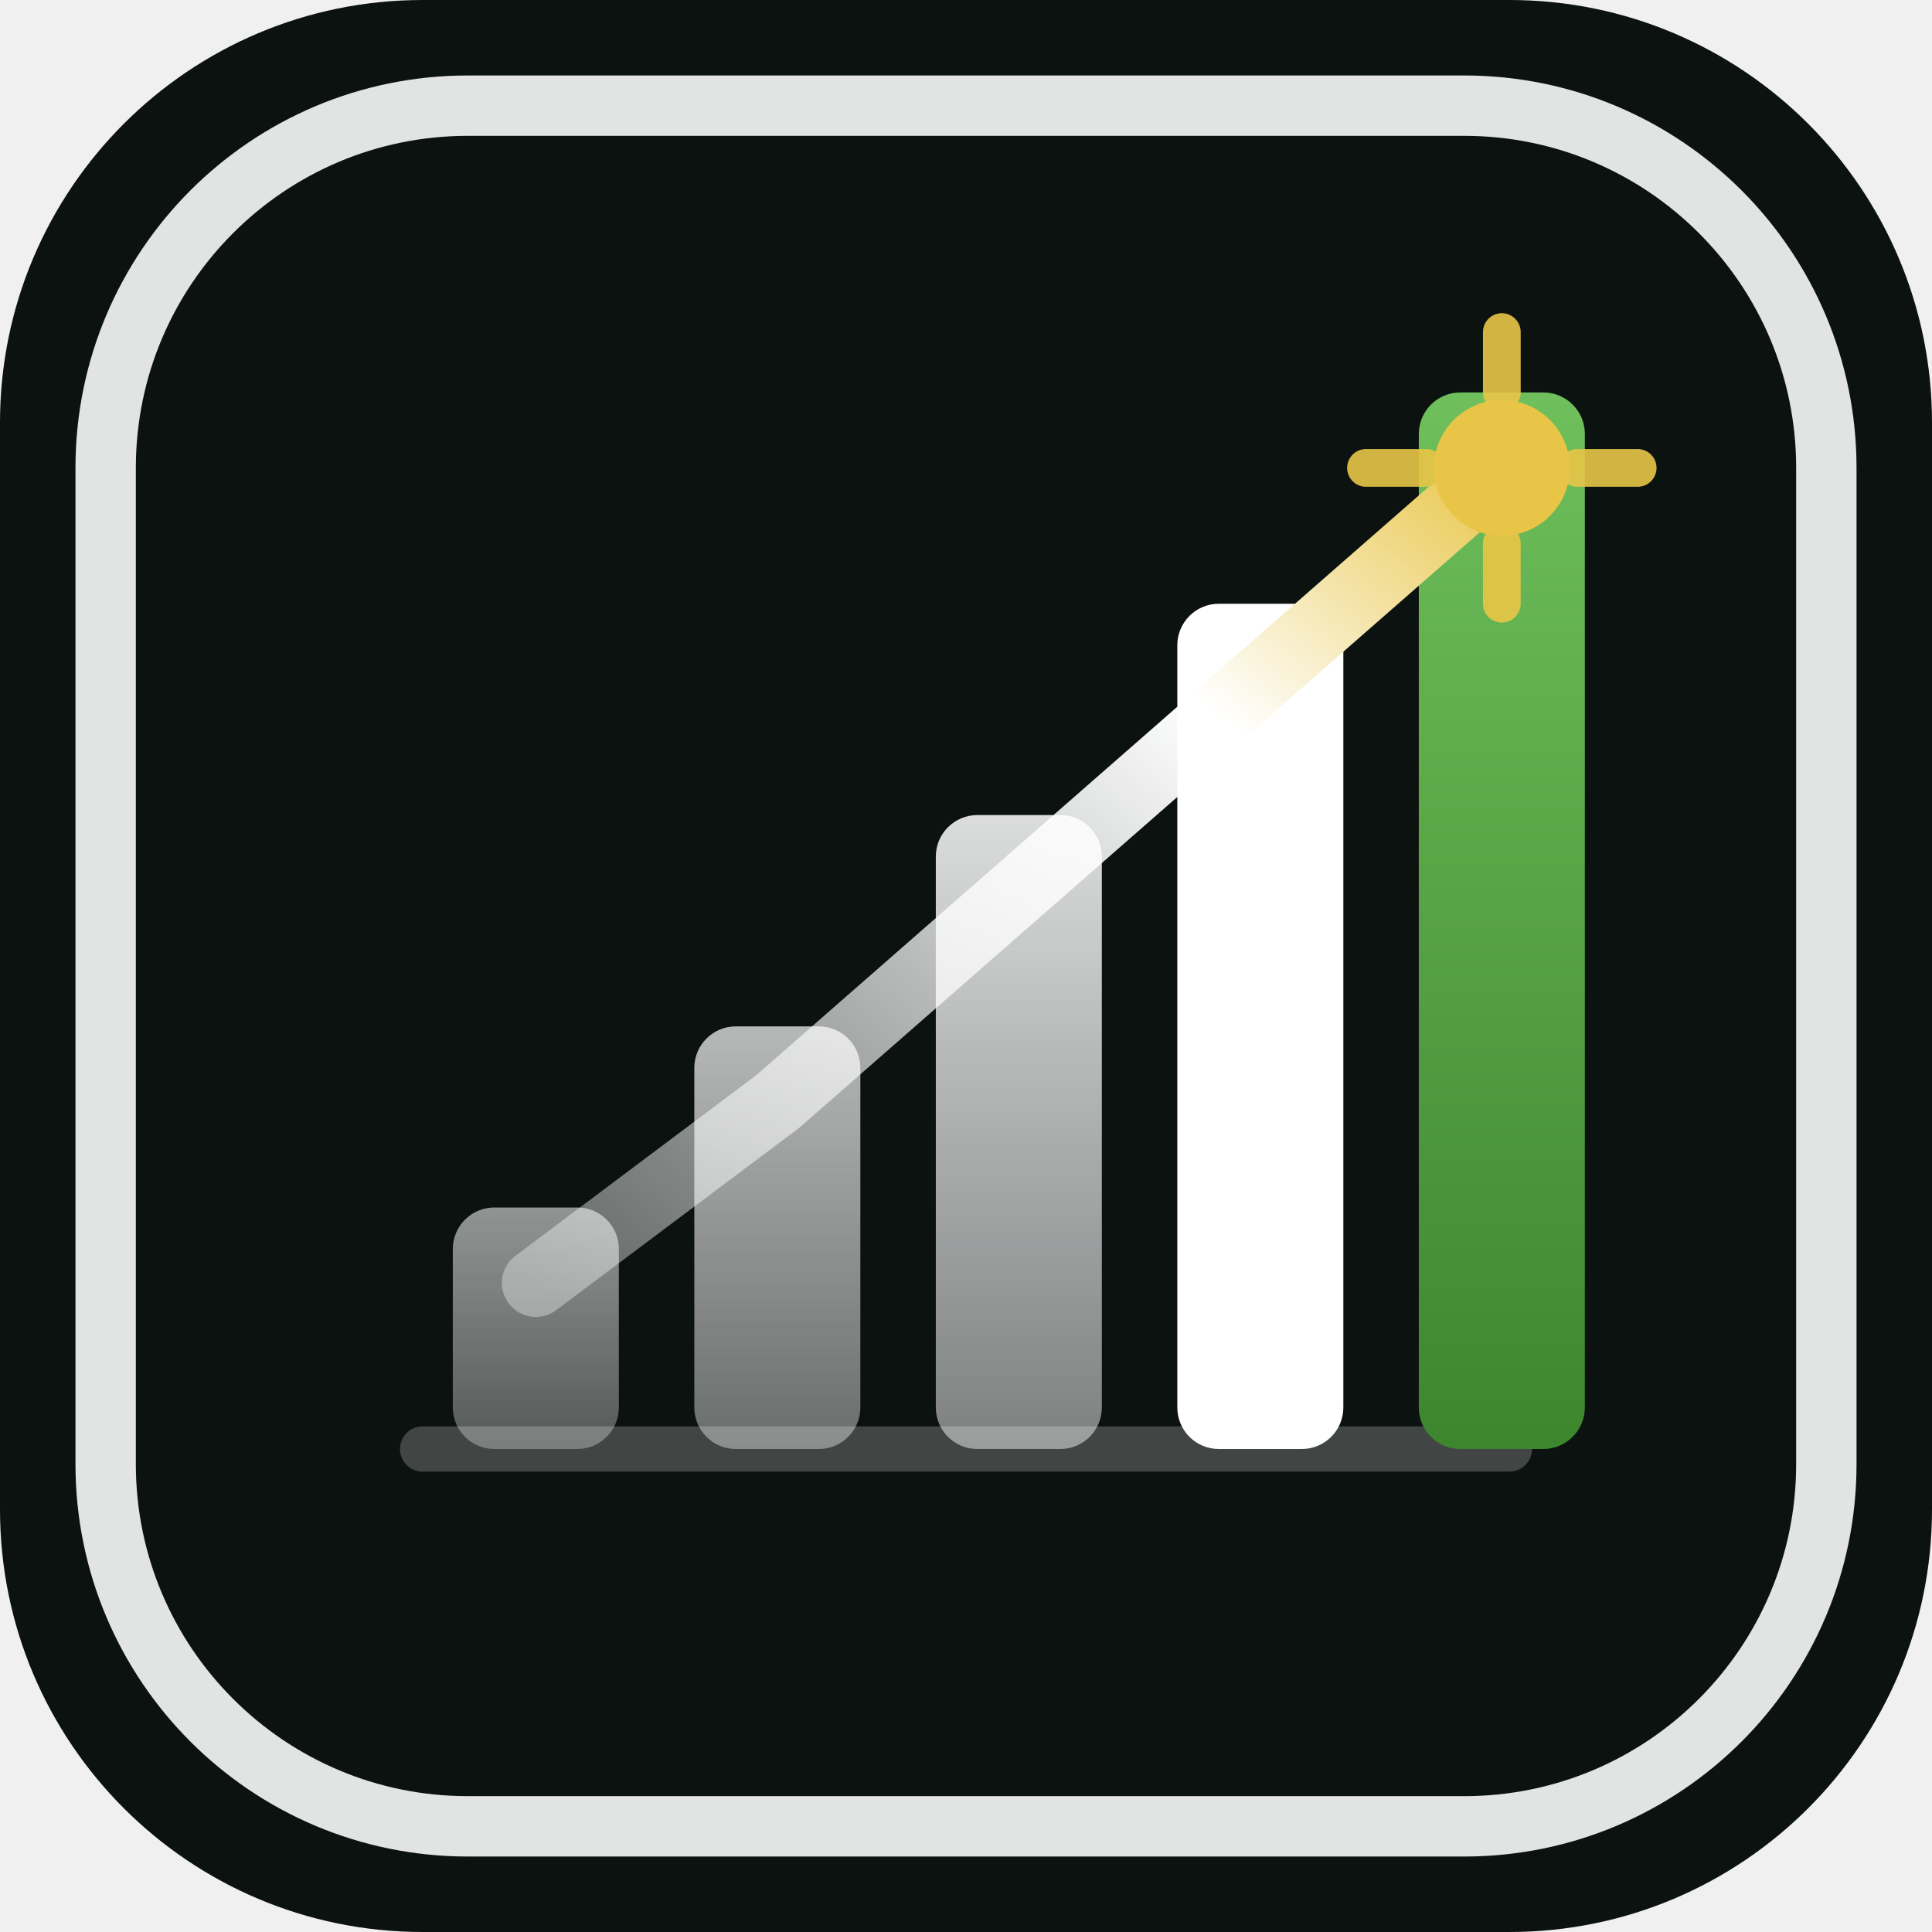
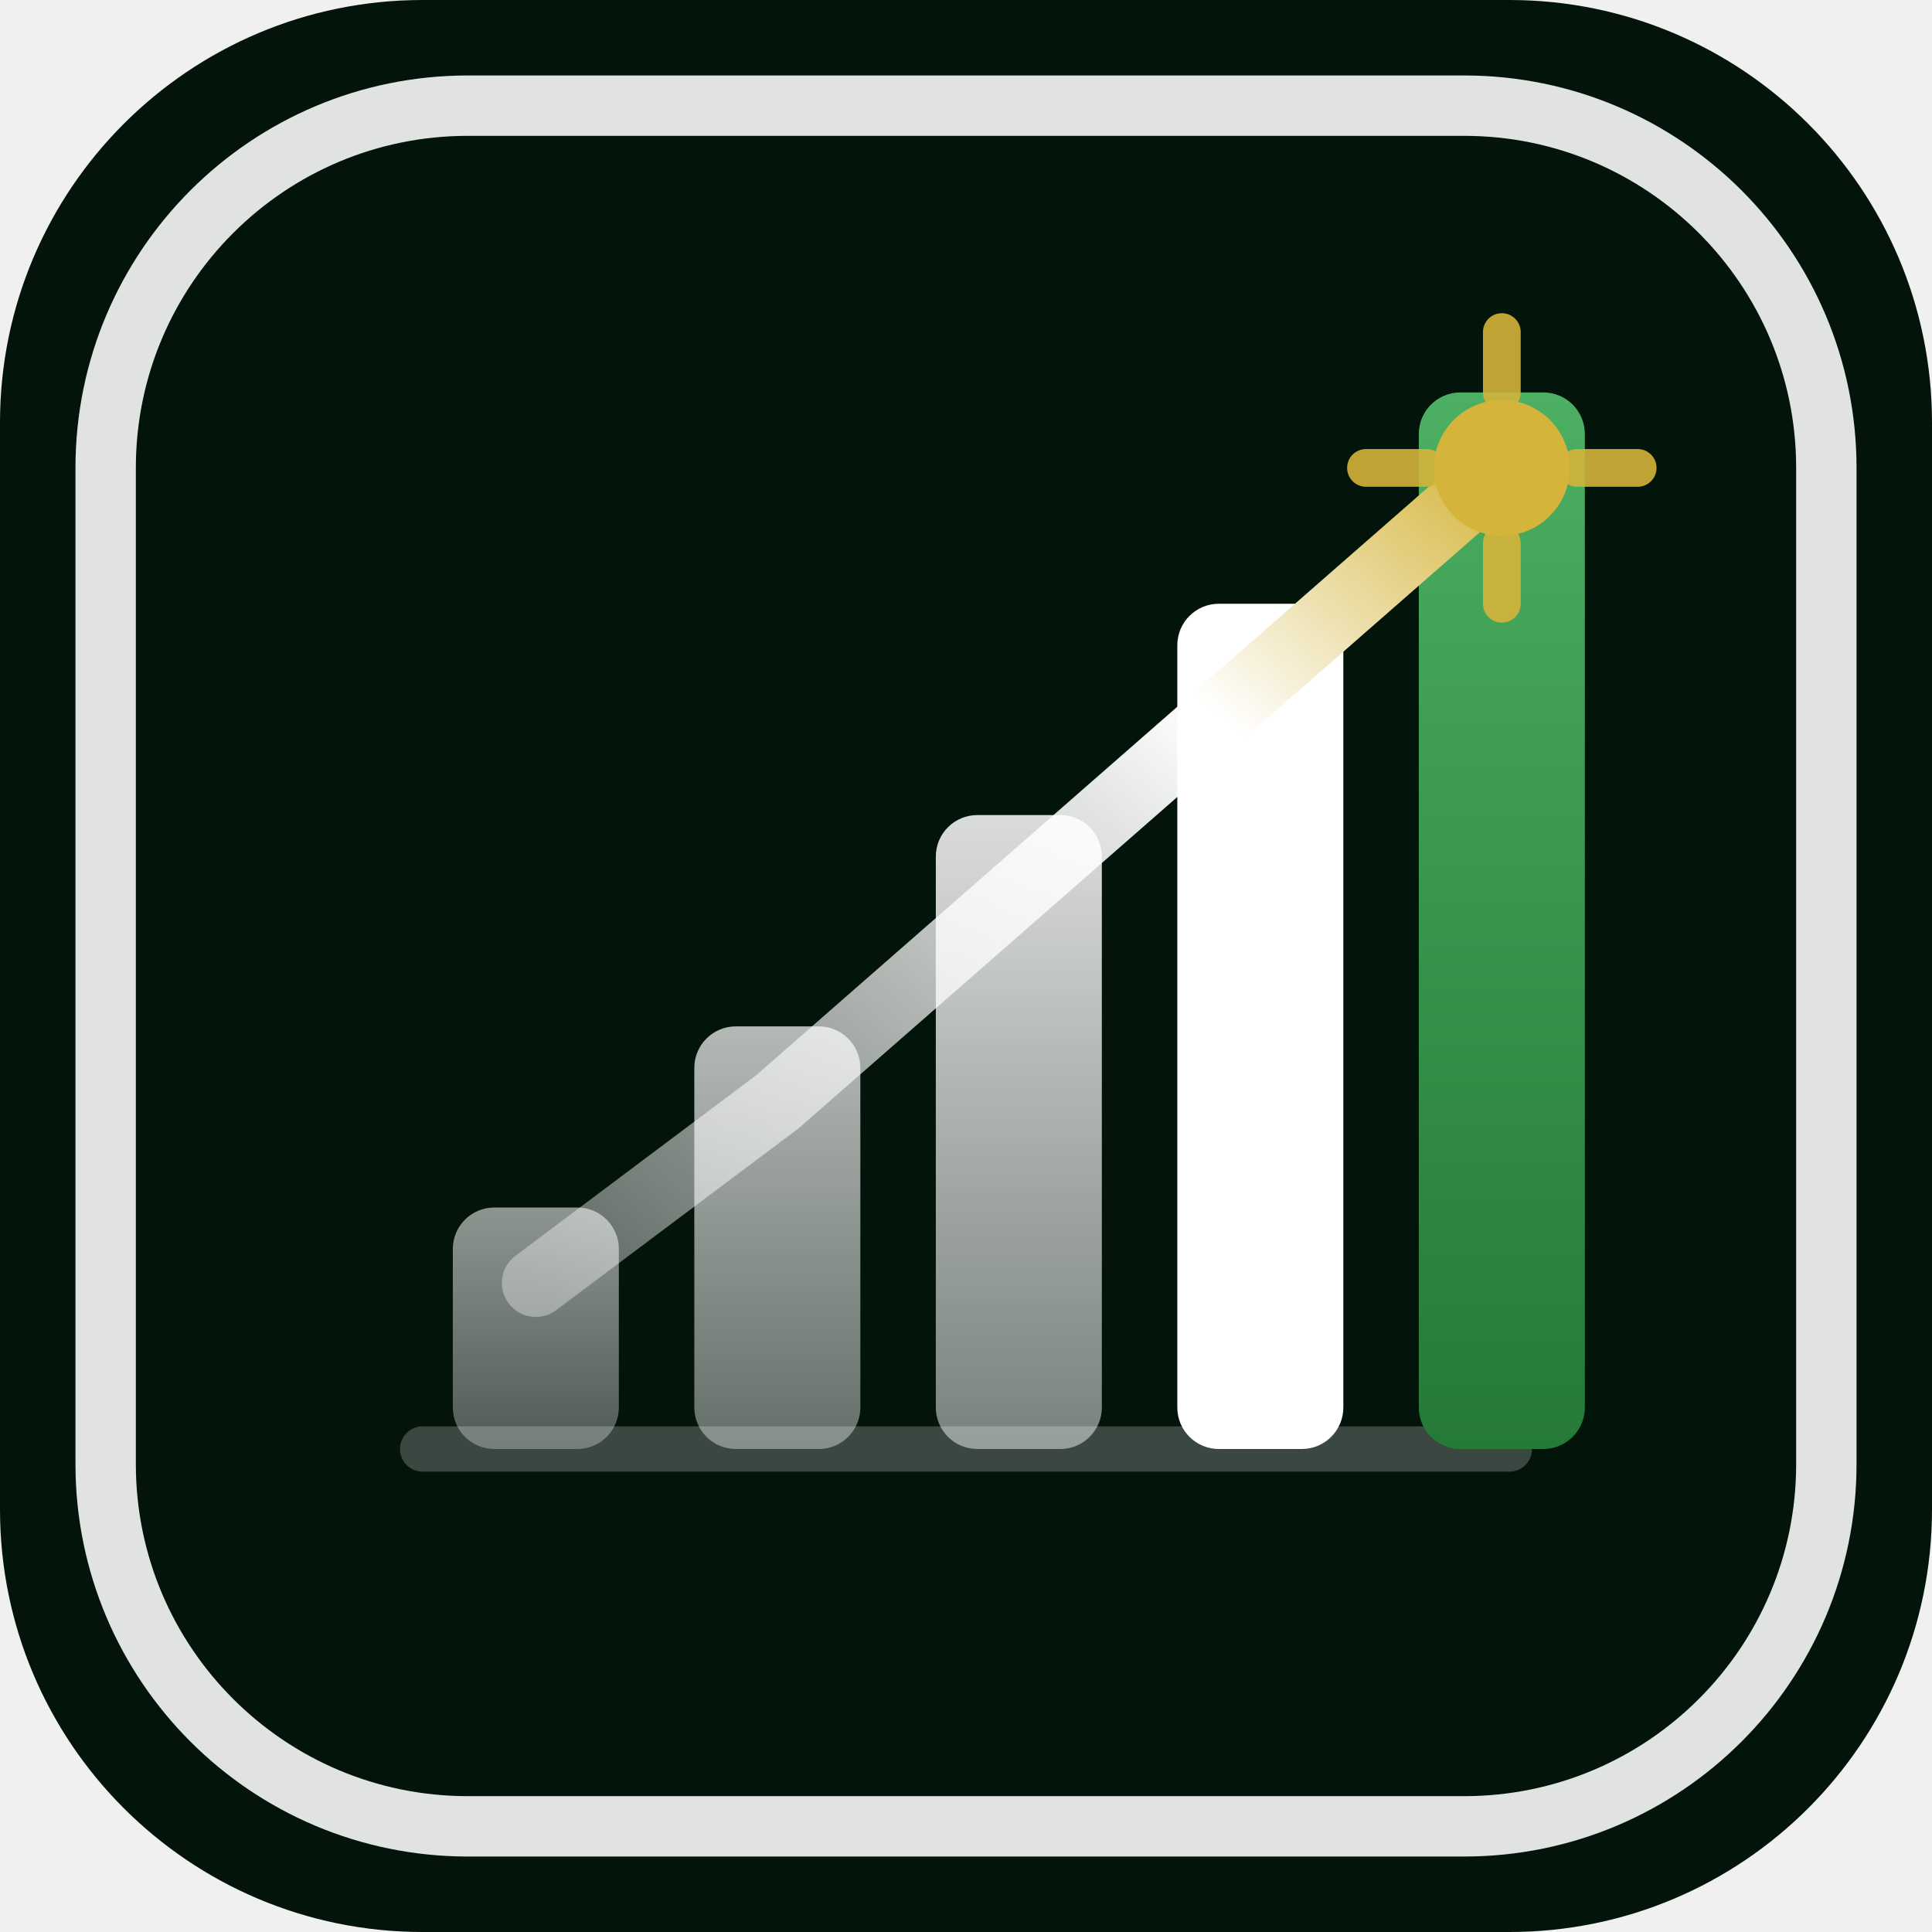
<svg xmlns="http://www.w3.org/2000/svg" viewBox="0 0 512 512" role="img" aria-label="ZenBuy">
  <defs>
    <linearGradient id="zb-bar" x1="0%" y1="100%" x2="0%" y2="0%">
      <stop offset="0%" stop-color="#ffffff" stop-opacity="0.55" />
      <stop offset="100%" stop-color="#ffffff" />
    </linearGradient>
    <linearGradient id="zb-peak" x1="0%" y1="100%" x2="0%" y2="0%">
-       <stop offset="0%" stop-color="#3d862d" />
-       <stop offset="100%" stop-color="#6fbf5c" />
+       <stop offset="0%" stop-color="#247a36" />
+       <stop offset="100%" stop-color="#4caf62" />
    </linearGradient>
    <linearGradient id="zb-line" x1="0%" y1="100%" x2="100%" y2="0%">
      <stop offset="0%" stop-color="#ffffff" stop-opacity="0.35" />
      <stop offset="70%" stop-color="#ffffff" />
-       <stop offset="100%" stop-color="#e8c547" />
+       <stop offset="100%" stop-color="#d4b43a" />
    </linearGradient>
  </defs>
-   <rect width="512" height="512" rx="112" fill="#0b1210" />
+   <rect width="512" height="512" rx="112" fill="#03140b" />
  <rect x="28" y="28" width="456" height="456" rx="96" fill="none" stroke="rgba(255,255,255,0.88)" stroke-width="16" />
  <path d="M112 384 H400" stroke="rgba(255,255,255,0.22)" stroke-width="12" stroke-linecap="round" />
  <rect x="120" y="320" width="44" height="64" rx="11" fill="url(#zb-bar)" opacity="0.55" />
  <rect x="184" y="272" width="44" height="112" rx="11" fill="url(#zb-bar)" opacity="0.7" />
  <rect x="248" y="216" width="44" height="168" rx="11" fill="url(#zb-bar)" opacity="0.85" />
  <rect x="312" y="160" width="44" height="224" rx="11" fill="#ffffff" />
  <rect x="376" y="104" width="44" height="280" rx="11" fill="url(#zb-peak)" />
  <path d="M142 340 L206 292 L270 236 L334 180 L398 124" fill="none" stroke="url(#zb-line)" stroke-width="18" stroke-linecap="round" stroke-linejoin="round" />
-   <circle cx="398" cy="124" r="18" fill="#e8c547" />
-   <path d="M398 88 V104 M398 144 V160 M362 124 H378 M418 124 H434" stroke="#e8c547" stroke-width="10" stroke-linecap="round" opacity="0.9" />
+   <circle cx="398" cy="124" r="18" fill="#d4b43a" />
+   <path d="M398 88 V104 M398 144 V160 M362 124 H378 M418 124 H434" stroke="#d4b43a" stroke-width="10" stroke-linecap="round" opacity="0.9" />
</svg>
